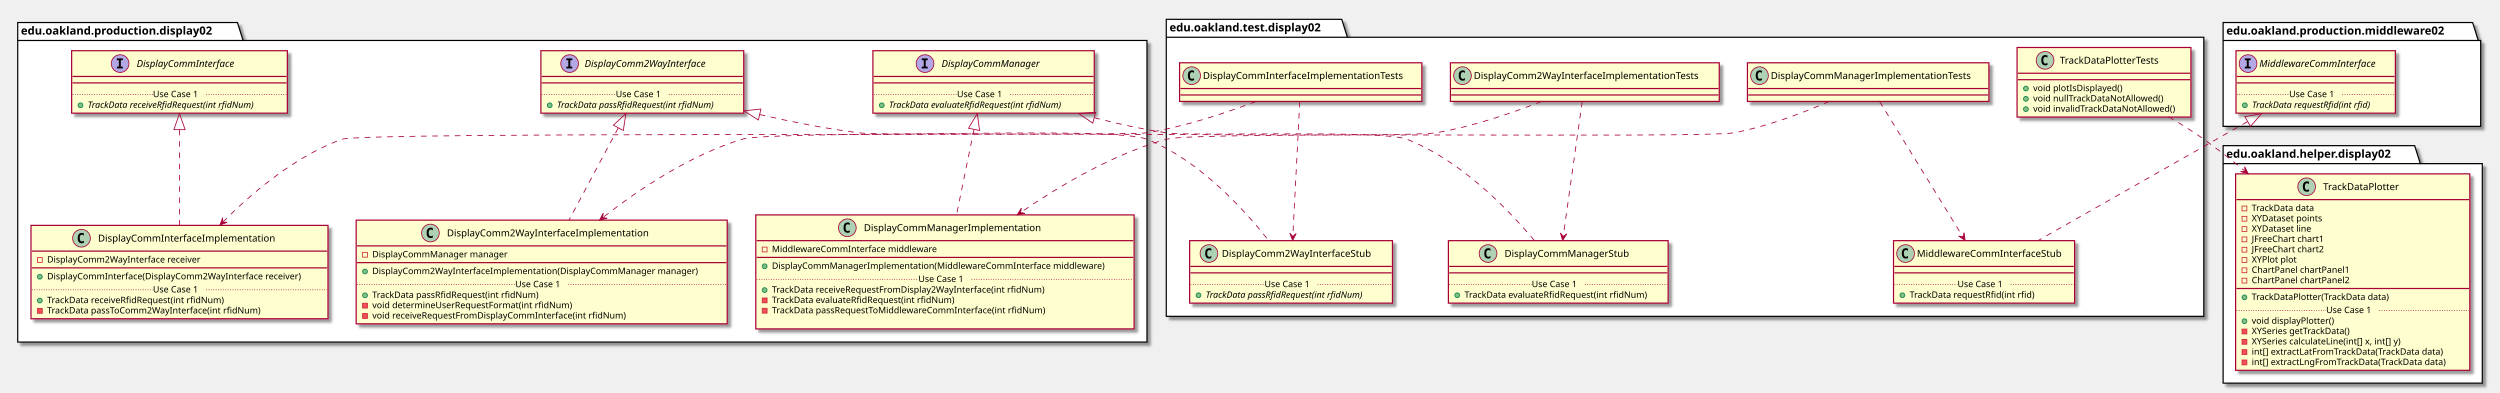
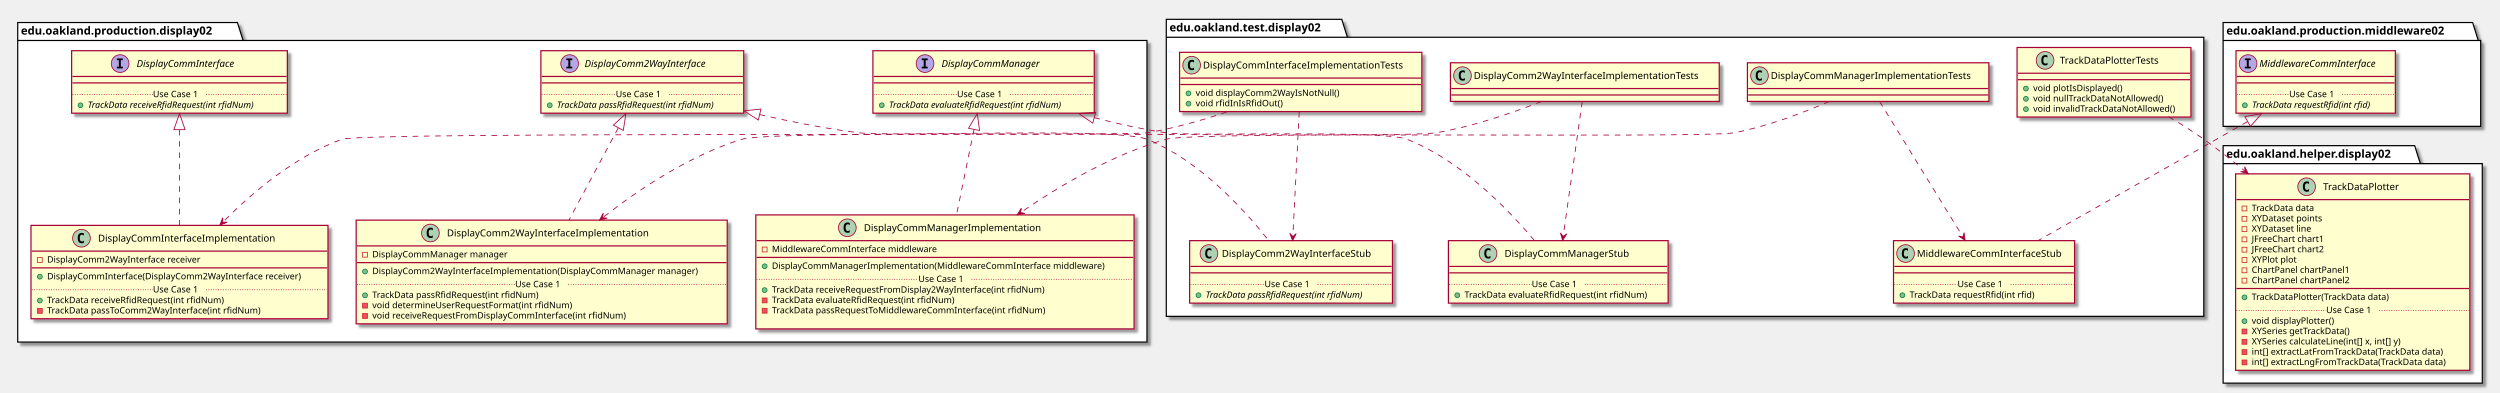
<svg xmlns="http://www.w3.org/2000/svg" contentScriptType="application/ecmascript" contentStyleType="text/css" height="488px" preserveAspectRatio="none" style="width:3106px;height:488px;" version="1.1" viewBox="0 0 3106 488" width="3106px" zoomAndPan="magnify">
  <defs>
-     <filter height="300%" id="f3ntio1x5s2hf" width="300%" x="-1" y="-1">
+     <filter height="300%" id="f17rrh0u7vintj" width="300%" x="-1" y="-1">
      <feGaussianBlur result="blurOut" stdDeviation="2.0" />
      <feColorMatrix in="blurOut" result="blurOut2" type="matrix" values="0 0 0 0 0 0 0 0 0 0 0 0 0 0 0 0 0 0 .4 0" />
      <feOffset dx="4.0" dy="4.0" in="blurOut2" result="blurOut3" />
      <feBlend in="SourceGraphic" in2="blurOut3" mode="normal" />
    </filter>
  </defs>
  <g>
-     <polygon fill="#FFFFFF" filter="url(#f3ntio1x5s2hf)" points="22,28,295,28,302,50.297,1425,50.297,1425,425,22,425,22,28" style="stroke: #000000; stroke-width: 1.5;" />
+     <polygon fill="#FFFFFF" filter="url(#f17rrh0u7vintj)" points="22,28,295,28,302,50.297,1425,50.297,1425,425,22,425,22,28" style="stroke: #000000; stroke-width: 1.5;" />
    <line style="stroke: #000000; stroke-width: 1.5;" x1="22" x2="302" y1="50.297" y2="50.297" />
    <text fill="#000000" font-family="sans-serif" font-size="14" font-weight="bold" lengthAdjust="spacingAndGlyphs" textLength="267" x="26" y="42.995">edu.oakland.production.display02</text>
-     <polygon fill="#FFFFFF" filter="url(#f3ntio1x5s2hf)" points="1449,24,1667,24,1674,46.297,2738,46.297,2738,393,1449,393,1449,24" style="stroke: #000000; stroke-width: 1.5;" />
+     <polygon fill="#FFFFFF" filter="url(#f17rrh0u7vintj)" points="1449,24,1667,24,1674,46.297,2738,46.297,2738,393,1449,393,1449,24" style="stroke: #000000; stroke-width: 1.5;" />
    <line style="stroke: #000000; stroke-width: 1.5;" x1="1449" x2="1674" y1="46.297" y2="46.297" />
    <text fill="#000000" font-family="sans-serif" font-size="14" font-weight="bold" lengthAdjust="spacingAndGlyphs" textLength="212" x="1453" y="38.995">edu.oakland.test.display02</text>
-     <polygon fill="#FFFFFF" filter="url(#f3ntio1x5s2hf)" points="2762,28,3072,28,3079,50.297,3082,50.297,3082,157,2762,157,2762,28" style="stroke: #000000; stroke-width: 1.5;" />
+     <polygon fill="#FFFFFF" filter="url(#f17rrh0u7vintj)" points="2762,28,3072,28,3079,50.297,3082,50.297,3082,157,2762,157,2762,28" style="stroke: #000000; stroke-width: 1.5;" />
    <line style="stroke: #000000; stroke-width: 1.5;" x1="2762" x2="3079" y1="50.297" y2="50.297" />
    <text fill="#000000" font-family="sans-serif" font-size="14" font-weight="bold" lengthAdjust="spacingAndGlyphs" textLength="304" x="2766" y="42.995">edu.oakland.production.middleware02</text>
-     <polygon fill="#FFFFFF" filter="url(#f3ntio1x5s2hf)" points="2762,181,3000,181,3007,203.297,3084,203.297,3084,476,2762,476,2762,181" style="stroke: #000000; stroke-width: 1.5;" />
+     <polygon fill="#FFFFFF" filter="url(#f17rrh0u7vintj)" points="2762,181,3000,181,3007,203.297,3084,203.297,3084,476,2762,476,2762,181" style="stroke: #000000; stroke-width: 1.5;" />
    <line style="stroke: #000000; stroke-width: 1.5;" x1="2762" x2="3007" y1="203.297" y2="203.297" />
    <text fill="#000000" font-family="sans-serif" font-size="14" font-weight="bold" lengthAdjust="spacingAndGlyphs" textLength="232" x="2766" y="195.995">edu.oakland.helper.display02</text>
-     <rect fill="#FEFECE" filter="url(#f3ntio1x5s2hf)" height="77.609" id="DisplayCommInterface" style="stroke: #A80036; stroke-width: 1.5;" width="268" x="89" y="63" />
+     <rect fill="#FEFECE" filter="url(#f17rrh0u7vintj)" height="77.609" id="DisplayCommInterface" style="stroke: #A80036; stroke-width: 1.5;" width="268" x="89" y="63" />
    <ellipse cx="149.25" cy="79" fill="#B4A7E5" rx="11" ry="11" style="stroke: #A80036; stroke-width: 1.0;" />
    <path d="M145.172,74.766 L145.172,72.609 L152.562,72.609 L152.562,74.766 L150.094,74.766 L150.094,82.844 L152.562,82.844 L152.562,85 L145.172,85 L145.172,82.844 L147.641,82.844 L147.641,74.766 L145.172,74.766 Z " />
    <text fill="#000000" font-family="sans-serif" font-size="12" font-style="italic" lengthAdjust="spacingAndGlyphs" textLength="139" x="169.75" y="83.154">DisplayCommInterface</text>
    <line style="stroke: #A80036; stroke-width: 1.5;" x1="90" x2="356" y1="95" y2="95" />
    <line style="stroke: #A80036; stroke-width: 1.5;" x1="90" x2="356" y1="103" y2="103" />
    <ellipse cx="100" cy="130.805" fill="#84BE84" rx="3" ry="3" style="stroke: #038048; stroke-width: 1.0;" />
    <text fill="#000000" font-family="sans-serif" font-size="11" font-style="italic" lengthAdjust="spacingAndGlyphs" textLength="242" x="109" y="134.015">TrackData receiveRfidRequest(int rfidNum)</text>
    <line style="stroke: #A80036; stroke-width: 1.0; stroke-dasharray: 1.0,2.0;" x1="90" x2="190" y1="117.402" y2="117.402" />
    <text fill="#000000" font-family="sans-serif" font-size="11" lengthAdjust="spacingAndGlyphs" textLength="66" x="190" y="120.71">Use Case 1</text>
    <line style="stroke: #A80036; stroke-width: 1.0; stroke-dasharray: 1.0,2.0;" x1="256" x2="356" y1="117.402" y2="117.402" />
-     <rect fill="#FEFECE" filter="url(#f3ntio1x5s2hf)" height="77.609" id="DisplayComm2WayInterface" style="stroke: #A80036; stroke-width: 1.5;" width="252" x="672" y="63" />
+     <rect fill="#FEFECE" filter="url(#f17rrh0u7vintj)" height="77.609" id="DisplayComm2WayInterface" style="stroke: #A80036; stroke-width: 1.5;" width="252" x="672" y="63" />
    <ellipse cx="707.7" cy="79" fill="#B4A7E5" rx="11" ry="11" style="stroke: #A80036; stroke-width: 1.0;" />
    <path d="M703.622,74.766 L703.622,72.609 L711.013,72.609 L711.013,74.766 L708.544,74.766 L708.544,82.844 L711.013,82.844 L711.013,85 L703.622,85 L703.622,82.844 L706.091,82.844 L706.091,74.766 L703.622,74.766 Z " />
    <text fill="#000000" font-family="sans-serif" font-size="12" font-style="italic" lengthAdjust="spacingAndGlyphs" textLength="174" x="726.3" y="83.154">DisplayComm2WayInterface</text>
    <line style="stroke: #A80036; stroke-width: 1.5;" x1="673" x2="923" y1="95" y2="95" />
    <line style="stroke: #A80036; stroke-width: 1.5;" x1="673" x2="923" y1="103" y2="103" />
    <ellipse cx="683" cy="130.805" fill="#84BE84" rx="3" ry="3" style="stroke: #038048; stroke-width: 1.0;" />
    <text fill="#000000" font-family="sans-serif" font-size="11" font-style="italic" lengthAdjust="spacingAndGlyphs" textLength="226" x="692" y="134.015">TrackData passRfidRequest(int rfidNum)</text>
    <line style="stroke: #A80036; stroke-width: 1.0; stroke-dasharray: 1.0,2.0;" x1="673" x2="765" y1="117.402" y2="117.402" />
    <text fill="#000000" font-family="sans-serif" font-size="11" lengthAdjust="spacingAndGlyphs" textLength="66" x="765" y="120.71">Use Case 1</text>
    <line style="stroke: #A80036; stroke-width: 1.0; stroke-dasharray: 1.0,2.0;" x1="831" x2="923" y1="117.402" y2="117.402" />
-     <rect fill="#FEFECE" filter="url(#f3ntio1x5s2hf)" height="77.609" id="DisplayCommManager" style="stroke: #A80036; stroke-width: 1.5;" width="275" x="1084.5" y="63" />
+     <rect fill="#FEFECE" filter="url(#f17rrh0u7vintj)" height="77.609" id="DisplayCommManager" style="stroke: #A80036; stroke-width: 1.5;" width="275" x="1084.5" y="63" />
    <ellipse cx="1149.25" cy="79" fill="#B4A7E5" rx="11" ry="11" style="stroke: #A80036; stroke-width: 1.0;" />
    <path d="M1145.172,74.766 L1145.172,72.609 L1152.562,72.609 L1152.562,74.766 L1150.094,74.766 L1150.094,82.844 L1152.562,82.844 L1152.562,85 L1145.172,85 L1145.172,82.844 L1147.641,82.844 L1147.641,74.766 L1145.172,74.766 Z " />
    <text fill="#000000" font-family="sans-serif" font-size="12" font-style="italic" lengthAdjust="spacingAndGlyphs" textLength="137" x="1169.75" y="83.154">DisplayCommManager</text>
    <line style="stroke: #A80036; stroke-width: 1.5;" x1="1085.5" x2="1358.5" y1="95" y2="95" />
    <line style="stroke: #A80036; stroke-width: 1.5;" x1="1085.5" x2="1358.5" y1="103" y2="103" />
    <ellipse cx="1095.5" cy="130.805" fill="#84BE84" rx="3" ry="3" style="stroke: #038048; stroke-width: 1.0;" />
    <text fill="#000000" font-family="sans-serif" font-size="11" font-style="italic" lengthAdjust="spacingAndGlyphs" textLength="249" x="1104.5" y="134.015">TrackData evaluateRfidRequest(int rfidNum)</text>
    <line style="stroke: #A80036; stroke-width: 1.0; stroke-dasharray: 1.0,2.0;" x1="1085.5" x2="1189" y1="117.402" y2="117.402" />
    <text fill="#000000" font-family="sans-serif" font-size="11" lengthAdjust="spacingAndGlyphs" textLength="66" x="1189" y="120.71">Use Case 1</text>
    <line style="stroke: #A80036; stroke-width: 1.0; stroke-dasharray: 1.0,2.0;" x1="1255" x2="1358.5" y1="117.402" y2="117.402" />
-     <rect fill="#FEFECE" filter="url(#f3ntio1x5s2hf)" height="116.023" id="DisplayCommInterfaceImplementation" style="stroke: #A80036; stroke-width: 1.5;" width="369" x="38.5" y="280" />
+     <rect fill="#FEFECE" filter="url(#f17rrh0u7vintj)" height="116.023" id="DisplayCommInterfaceImplementation" style="stroke: #A80036; stroke-width: 1.5;" width="369" x="38.5" y="280" />
    <ellipse cx="101.25" cy="296" fill="#ADD1B2" rx="11" ry="11" style="stroke: #A80036; stroke-width: 1.0;" />
    <path d="M104.219,301.641 Q103.641,301.938 103,302.078 Q102.359,302.234 101.656,302.234 Q99.156,302.234 97.828,300.594 Q96.516,298.938 96.516,295.812 Q96.516,292.688 97.828,291.031 Q99.156,289.375 101.656,289.375 Q102.359,289.375 103,289.531 Q103.656,289.688 104.219,289.984 L104.219,292.703 Q103.594,292.125 103,291.859 Q102.406,291.578 101.781,291.578 Q100.438,291.578 99.75,292.656 Q99.062,293.719 99.062,295.812 Q99.062,297.906 99.75,298.984 Q100.438,300.047 101.781,300.047 Q102.406,300.047 103,299.781 Q103.594,299.5 104.219,298.922 L104.219,301.641 Z " />
    <text fill="#000000" font-family="sans-serif" font-size="12" lengthAdjust="spacingAndGlyphs" textLength="235" x="121.75" y="300.154">DisplayCommInterfaceImplementation</text>
    <line style="stroke: #A80036; stroke-width: 1.5;" x1="39.5" x2="406.5" y1="312" y2="312" />
    <rect fill="none" height="6" style="stroke: #C82930; stroke-width: 1.0;" width="6" x="46.5" y="320" />
    <text fill="#000000" font-family="sans-serif" font-size="11" lengthAdjust="spacingAndGlyphs" textLength="207" x="58.5" y="326.21">DisplayComm2WayInterface receiver</text>
    <line style="stroke: #A80036; stroke-width: 1.5;" x1="39.5" x2="406.5" y1="332.805" y2="332.805" />
    <ellipse cx="49.5" cy="343.805" fill="#84BE84" rx="3" ry="3" style="stroke: #038048; stroke-width: 1.0;" />
    <text fill="#000000" font-family="sans-serif" font-size="11" lengthAdjust="spacingAndGlyphs" textLength="343" x="58.5" y="347.015">DisplayCommInterface(DisplayComm2WayInterface receiver)</text>
    <ellipse cx="49.5" cy="373.414" fill="#84BE84" rx="3" ry="3" style="stroke: #038048; stroke-width: 1.0;" />
    <text fill="#000000" font-family="sans-serif" font-size="11" lengthAdjust="spacingAndGlyphs" textLength="240" x="58.5" y="376.625">TrackData receiveRfidRequest(int rfidNum)</text>
    <rect fill="#F24D5C" height="6" style="stroke: #C82930; stroke-width: 1.0;" width="6" x="46.5" y="383.219" />
    <text fill="#000000" font-family="sans-serif" font-size="11" lengthAdjust="spacingAndGlyphs" textLength="290" x="58.5" y="389.429">TrackData passToComm2WayInterface(int rfidNum)</text>
    <line style="stroke: #A80036; stroke-width: 1.0; stroke-dasharray: 1.0,2.0;" x1="39.5" x2="190" y1="360.012" y2="360.012" />
    <text fill="#000000" font-family="sans-serif" font-size="11" lengthAdjust="spacingAndGlyphs" textLength="66" x="190" y="363.32">Use Case 1</text>
    <line style="stroke: #A80036; stroke-width: 1.0; stroke-dasharray: 1.0,2.0;" x1="256" x2="406.5" y1="360.012" y2="360.012" />
-     <rect fill="#FEFECE" filter="url(#f3ntio1x5s2hf)" height="128.828" id="DisplayComm2WayInterfaceImplementation" style="stroke: #A80036; stroke-width: 1.5;" width="461" x="442.5" y="273.5" />
+     <rect fill="#FEFECE" filter="url(#f17rrh0u7vintj)" height="128.828" id="DisplayComm2WayInterfaceImplementation" style="stroke: #A80036; stroke-width: 1.5;" width="461" x="442.5" y="273.5" />
    <ellipse cx="534.75" cy="289.5" fill="#ADD1B2" rx="11" ry="11" style="stroke: #A80036; stroke-width: 1.0;" />
    <path d="M537.719,295.141 Q537.141,295.438 536.5,295.578 Q535.859,295.734 535.156,295.734 Q532.656,295.734 531.328,294.094 Q530.016,292.438 530.016,289.312 Q530.016,286.188 531.328,284.531 Q532.656,282.875 535.156,282.875 Q535.859,282.875 536.5,283.031 Q537.156,283.188 537.719,283.484 L537.719,286.203 Q537.094,285.625 536.5,285.359 Q535.906,285.078 535.281,285.078 Q533.938,285.078 533.25,286.156 Q532.562,287.219 532.562,289.312 Q532.562,291.406 533.25,292.484 Q533.938,293.547 535.281,293.547 Q535.906,293.547 536.5,293.281 Q537.094,293 537.719,292.422 L537.719,295.141 Z " />
    <text fill="#000000" font-family="sans-serif" font-size="12" lengthAdjust="spacingAndGlyphs" textLength="268" x="555.25" y="293.654">DisplayComm2WayInterfaceImplementation</text>
    <line style="stroke: #A80036; stroke-width: 1.5;" x1="443.5" x2="902.5" y1="305.5" y2="305.5" />
    <rect fill="none" height="6" style="stroke: #C82930; stroke-width: 1.0;" width="6" x="450.5" y="313.5" />
    <text fill="#000000" font-family="sans-serif" font-size="11" lengthAdjust="spacingAndGlyphs" textLength="182" x="462.5" y="319.71">DisplayCommManager manager</text>
    <line style="stroke: #A80036; stroke-width: 1.5;" x1="443.5" x2="902.5" y1="326.305" y2="326.305" />
    <ellipse cx="453.5" cy="337.305" fill="#84BE84" rx="3" ry="3" style="stroke: #038048; stroke-width: 1.0;" />
    <text fill="#000000" font-family="sans-serif" font-size="11" lengthAdjust="spacingAndGlyphs" textLength="435" x="462.5" y="340.515">DisplayComm2WayInterfaceImplementation(DisplayCommManager manager)</text>
    <ellipse cx="453.5" cy="366.914" fill="#84BE84" rx="3" ry="3" style="stroke: #038048; stroke-width: 1.0;" />
    <text fill="#000000" font-family="sans-serif" font-size="11" lengthAdjust="spacingAndGlyphs" textLength="227" x="462.5" y="370.125">TrackData passRfidRequest(int rfidNum)</text>
    <rect fill="#F24D5C" height="6" style="stroke: #C82930; stroke-width: 1.0;" width="6" x="450.5" y="376.719" />
    <text fill="#000000" font-family="sans-serif" font-size="11" lengthAdjust="spacingAndGlyphs" textLength="269" x="462.5" y="382.929">void determineUserRequestFormat(int rfidNum)</text>
    <rect fill="#F24D5C" height="6" style="stroke: #C82930; stroke-width: 1.0;" width="6" x="450.5" y="389.523" />
    <text fill="#000000" font-family="sans-serif" font-size="11" lengthAdjust="spacingAndGlyphs" textLength="342" x="462.5" y="395.734">void receiveRequestFromDisplayCommInterface(int rfidNum)</text>
    <line style="stroke: #A80036; stroke-width: 1.0; stroke-dasharray: 1.0,2.0;" x1="443.5" x2="640" y1="353.512" y2="353.512" />
    <text fill="#000000" font-family="sans-serif" font-size="11" lengthAdjust="spacingAndGlyphs" textLength="66" x="640" y="356.82">Use Case 1</text>
    <line style="stroke: #A80036; stroke-width: 1.0; stroke-dasharray: 1.0,2.0;" x1="706" x2="902.5" y1="353.512" y2="353.512" />
-     <rect fill="#FEFECE" filter="url(#f3ntio1x5s2hf)" height="141.633" id="DisplayCommManagerImplementation" style="stroke: #A80036; stroke-width: 1.5;" width="470" x="939" y="267" />
+     <rect fill="#FEFECE" filter="url(#f17rrh0u7vintj)" height="141.633" id="DisplayCommManagerImplementation" style="stroke: #A80036; stroke-width: 1.5;" width="470" x="939" y="267" />
    <ellipse cx="1052.75" cy="283" fill="#ADD1B2" rx="11" ry="11" style="stroke: #A80036; stroke-width: 1.0;" />
    <path d="M1055.719,288.641 Q1055.141,288.938 1054.5,289.078 Q1053.859,289.234 1053.156,289.234 Q1050.656,289.234 1049.328,287.594 Q1048.016,285.938 1048.016,282.812 Q1048.016,279.688 1049.328,278.031 Q1050.656,276.375 1053.156,276.375 Q1053.859,276.375 1054.5,276.531 Q1055.156,276.688 1055.719,276.984 L1055.719,279.703 Q1055.094,279.125 1054.5,278.859 Q1053.906,278.578 1053.281,278.578 Q1051.938,278.578 1051.25,279.656 Q1050.562,280.719 1050.562,282.812 Q1050.562,284.906 1051.25,285.984 Q1051.938,287.047 1053.281,287.047 Q1053.906,287.047 1054.5,286.781 Q1055.094,286.5 1055.719,285.922 L1055.719,288.641 Z " />
    <text fill="#000000" font-family="sans-serif" font-size="12" lengthAdjust="spacingAndGlyphs" textLength="234" x="1073.25" y="287.154">DisplayCommManagerImplementation</text>
    <line style="stroke: #A80036; stroke-width: 1.5;" x1="940" x2="1408" y1="299" y2="299" />
    <rect fill="none" height="6" style="stroke: #C82930; stroke-width: 1.0;" width="6" x="947" y="307" />
    <text fill="#000000" font-family="sans-serif" font-size="11" lengthAdjust="spacingAndGlyphs" textLength="221" x="959" y="313.21">MiddlewareCommInterface middleware</text>
    <line style="stroke: #A80036; stroke-width: 1.5;" x1="940" x2="1408" y1="319.805" y2="319.805" />
    <ellipse cx="950" cy="330.805" fill="#84BE84" rx="3" ry="3" style="stroke: #038048; stroke-width: 1.0;" />
    <text fill="#000000" font-family="sans-serif" font-size="11" lengthAdjust="spacingAndGlyphs" textLength="444" x="959" y="334.015">DisplayCommManagerImplementation(MiddlewareCommInterface middleware)</text>
    <ellipse cx="950" cy="360.414" fill="#84BE84" rx="3" ry="3" style="stroke: #038048; stroke-width: 1.0;" />
    <text fill="#000000" font-family="sans-serif" font-size="11" lengthAdjust="spacingAndGlyphs" textLength="368" x="959" y="363.625">TrackData receiveRequestFromDisplay2WayInterface(int rfidNum)</text>
    <rect fill="#F24D5C" height="6" style="stroke: #C82930; stroke-width: 1.0;" width="6" x="947" y="370.219" />
    <text fill="#000000" font-family="sans-serif" font-size="11" lengthAdjust="spacingAndGlyphs" textLength="247" x="959" y="376.429">TrackData evaluateRfidRequest(int rfidNum)</text>
    <rect fill="#F24D5C" height="6" style="stroke: #C82930; stroke-width: 1.0;" width="6" x="947" y="383.023" />
    <text fill="#000000" font-family="sans-serif" font-size="11" lengthAdjust="spacingAndGlyphs" textLength="371" x="959" y="389.234">TrackData passRequestToMiddlewareCommInterface(int rfidNum)</text>
    <text fill="#000000" font-family="sans-serif" font-size="11" lengthAdjust="spacingAndGlyphs" textLength="0" x="963" y="402.039" />
    <line style="stroke: #A80036; stroke-width: 1.0; stroke-dasharray: 1.0,2.0;" x1="940" x2="1141" y1="347.012" y2="347.012" />
    <text fill="#000000" font-family="sans-serif" font-size="11" lengthAdjust="spacingAndGlyphs" textLength="66" x="1141" y="350.32">Use Case 1</text>
    <line style="stroke: #A80036; stroke-width: 1.0; stroke-dasharray: 1.0,2.0;" x1="1207" x2="1408" y1="347.012" y2="347.012" />
-     <rect fill="#FEFECE" filter="url(#f3ntio1x5s2hf)" height="48" id="DisplayCommInterfaceImplementationTests" style="stroke: #A80036; stroke-width: 1.5;" width="301" x="1465.5" y="78" />
-     <ellipse cx="1480.5" cy="94" fill="#ADD1B2" rx="11" ry="11" style="stroke: #A80036; stroke-width: 1.0;" />
-     <path d="M1483.469,99.641 Q1482.891,99.938 1482.25,100.078 Q1481.609,100.234 1480.906,100.234 Q1478.406,100.234 1477.078,98.594 Q1475.766,96.938 1475.766,93.812 Q1475.766,90.688 1477.078,89.031 Q1478.406,87.375 1480.906,87.375 Q1481.609,87.375 1482.25,87.531 Q1482.906,87.688 1483.469,87.984 L1483.469,90.703 Q1482.844,90.125 1482.25,89.859 Q1481.656,89.578 1481.031,89.578 Q1479.688,89.578 1479,90.656 Q1478.312,91.719 1478.312,93.812 Q1478.312,95.906 1479,96.984 Q1479.688,98.047 1481.031,98.047 Q1481.656,98.047 1482.25,97.781 Q1482.844,97.5 1483.469,96.922 L1483.469,99.641 Z " />
-     <text fill="#000000" font-family="sans-serif" font-size="12" lengthAdjust="spacingAndGlyphs" textLength="269" x="1494.5" y="98.154">DisplayCommInterfaceImplementationTests</text>
-     <line style="stroke: #A80036; stroke-width: 1.5;" x1="1466.5" x2="1765.5" y1="110" y2="110" />
-     <line style="stroke: #A80036; stroke-width: 1.5;" x1="1466.5" x2="1765.5" y1="118" y2="118" />
-     <rect fill="#FEFECE" filter="url(#f3ntio1x5s2hf)" height="77.609" id="DisplayComm2WayInterfaceStub" style="stroke: #A80036; stroke-width: 1.5;" width="252" x="1478" y="299" />
+     <rect fill="#FEFECE" filter="url(#f17rrh0u7vintj)" height="73.609" id="DisplayCommInterfaceImplementationTests" style="stroke: #A80036; stroke-width: 1.5;" width="301" x="1465.5" y="65" />
+     <ellipse cx="1480.5" cy="81" fill="#ADD1B2" rx="11" ry="11" style="stroke: #A80036; stroke-width: 1.0;" />
+     <path d="M1483.469,86.641 Q1482.891,86.938 1482.25,87.078 Q1481.609,87.234 1480.906,87.234 Q1478.406,87.234 1477.078,85.594 Q1475.766,83.938 1475.766,80.812 Q1475.766,77.688 1477.078,76.031 Q1478.406,74.375 1480.906,74.375 Q1481.609,74.375 1482.25,74.531 Q1482.906,74.688 1483.469,74.984 L1483.469,77.703 Q1482.844,77.125 1482.25,76.859 Q1481.656,76.578 1481.031,76.578 Q1479.688,76.578 1479,77.656 Q1478.312,78.719 1478.312,80.812 Q1478.312,82.906 1479,83.984 Q1479.688,85.047 1481.031,85.047 Q1481.656,85.047 1482.25,84.781 Q1482.844,84.5 1483.469,83.922 L1483.469,86.641 Z " />
+     <text fill="#000000" font-family="sans-serif" font-size="12" lengthAdjust="spacingAndGlyphs" textLength="269" x="1494.5" y="85.154">DisplayCommInterfaceImplementationTests</text>
+     <line style="stroke: #A80036; stroke-width: 1.5;" x1="1466.5" x2="1765.5" y1="97" y2="97" />
+     <line style="stroke: #A80036; stroke-width: 1.5;" x1="1466.5" x2="1765.5" y1="105" y2="105" />
+     <ellipse cx="1476.5" cy="116" fill="#84BE84" rx="3" ry="3" style="stroke: #038048; stroke-width: 1.0;" />
+     <text fill="#000000" font-family="sans-serif" font-size="11" lengthAdjust="spacingAndGlyphs" textLength="191" x="1485.5" y="119.21">void displayComm2WayIsNotNull()</text>
+     <ellipse cx="1476.5" cy="128.805" fill="#84BE84" rx="3" ry="3" style="stroke: #038048; stroke-width: 1.0;" />
+     <text fill="#000000" font-family="sans-serif" font-size="11" lengthAdjust="spacingAndGlyphs" textLength="115" x="1485.5" y="132.015">void rfidInIsRfidOut()</text>
+     <rect fill="#FEFECE" filter="url(#f17rrh0u7vintj)" height="77.609" id="DisplayComm2WayInterfaceStub" style="stroke: #A80036; stroke-width: 1.5;" width="252" x="1478" y="299" />
    <ellipse cx="1502" cy="315" fill="#ADD1B2" rx="11" ry="11" style="stroke: #A80036; stroke-width: 1.0;" />
    <path d="M1504.969,320.641 Q1504.391,320.938 1503.75,321.078 Q1503.109,321.234 1502.406,321.234 Q1499.906,321.234 1498.578,319.594 Q1497.266,317.938 1497.266,314.812 Q1497.266,311.688 1498.578,310.031 Q1499.906,308.375 1502.406,308.375 Q1503.109,308.375 1503.75,308.531 Q1504.406,308.688 1504.969,308.984 L1504.969,311.703 Q1504.344,311.125 1503.75,310.859 Q1503.156,310.578 1502.531,310.578 Q1501.188,310.578 1500.5,311.656 Q1499.812,312.719 1499.812,314.812 Q1499.812,316.906 1500.5,317.984 Q1501.188,319.047 1502.531,319.047 Q1503.156,319.047 1503.75,318.781 Q1504.344,318.5 1504.969,317.922 L1504.969,320.641 Z " />
    <text fill="#000000" font-family="sans-serif" font-size="12" lengthAdjust="spacingAndGlyphs" textLength="200" x="1518" y="319.154">DisplayComm2WayInterfaceStub</text>
    <line style="stroke: #A80036; stroke-width: 1.5;" x1="1479" x2="1729" y1="331" y2="331" />
    <line style="stroke: #A80036; stroke-width: 1.5;" x1="1479" x2="1729" y1="339" y2="339" />
    <ellipse cx="1489" cy="366.805" fill="#84BE84" rx="3" ry="3" style="stroke: #038048; stroke-width: 1.0;" />
    <text fill="#000000" font-family="sans-serif" font-size="11" font-style="italic" lengthAdjust="spacingAndGlyphs" textLength="226" x="1498" y="370.015">TrackData passRfidRequest(int rfidNum)</text>
    <line style="stroke: #A80036; stroke-width: 1.0; stroke-dasharray: 1.0,2.0;" x1="1479" x2="1571" y1="353.402" y2="353.402" />
    <text fill="#000000" font-family="sans-serif" font-size="11" lengthAdjust="spacingAndGlyphs" textLength="66" x="1571" y="356.71">Use Case 1</text>
    <line style="stroke: #A80036; stroke-width: 1.0; stroke-dasharray: 1.0,2.0;" x1="1637" x2="1729" y1="353.402" y2="353.402" />
-     <rect fill="#FEFECE" filter="url(#f3ntio1x5s2hf)" height="48" id="DisplayComm2WayInterfaceImplementationTests" style="stroke: #A80036; stroke-width: 1.5;" width="334" x="1802" y="78" />
+     <rect fill="#FEFECE" filter="url(#f17rrh0u7vintj)" height="48" id="DisplayComm2WayInterfaceImplementationTests" style="stroke: #A80036; stroke-width: 1.5;" width="334" x="1802" y="78" />
    <ellipse cx="1817" cy="94" fill="#ADD1B2" rx="11" ry="11" style="stroke: #A80036; stroke-width: 1.0;" />
    <path d="M1819.969,99.641 Q1819.391,99.938 1818.75,100.078 Q1818.109,100.234 1817.406,100.234 Q1814.906,100.234 1813.578,98.594 Q1812.266,96.938 1812.266,93.812 Q1812.266,90.688 1813.578,89.031 Q1814.906,87.375 1817.406,87.375 Q1818.109,87.375 1818.75,87.531 Q1819.406,87.688 1819.969,87.984 L1819.969,90.703 Q1819.344,90.125 1818.75,89.859 Q1818.156,89.578 1817.531,89.578 Q1816.188,89.578 1815.5,90.656 Q1814.812,91.719 1814.812,93.812 Q1814.812,95.906 1815.5,96.984 Q1816.188,98.047 1817.531,98.047 Q1818.156,98.047 1818.75,97.781 Q1819.344,97.5 1819.969,96.922 L1819.969,99.641 Z " />
    <text fill="#000000" font-family="sans-serif" font-size="12" lengthAdjust="spacingAndGlyphs" textLength="302" x="1831" y="98.154">DisplayComm2WayInterfaceImplementationTests</text>
    <line style="stroke: #A80036; stroke-width: 1.5;" x1="1803" x2="2135" y1="110" y2="110" />
    <line style="stroke: #A80036; stroke-width: 1.5;" x1="1803" x2="2135" y1="118" y2="118" />
-     <rect fill="#FEFECE" filter="url(#f3ntio1x5s2hf)" height="77.609" id="DisplayCommManagerStub" style="stroke: #A80036; stroke-width: 1.5;" width="273" x="1799.5" y="299" />
+     <rect fill="#FEFECE" filter="url(#f17rrh0u7vintj)" height="77.609" id="DisplayCommManagerStub" style="stroke: #A80036; stroke-width: 1.5;" width="273" x="1799.5" y="299" />
    <ellipse cx="1848.75" cy="315" fill="#ADD1B2" rx="11" ry="11" style="stroke: #A80036; stroke-width: 1.0;" />
    <path d="M1851.719,320.641 Q1851.141,320.938 1850.5,321.078 Q1849.859,321.234 1849.156,321.234 Q1846.656,321.234 1845.328,319.594 Q1844.016,317.938 1844.016,314.812 Q1844.016,311.688 1845.328,310.031 Q1846.656,308.375 1849.156,308.375 Q1849.859,308.375 1850.5,308.531 Q1851.156,308.688 1851.719,308.984 L1851.719,311.703 Q1851.094,311.125 1850.5,310.859 Q1849.906,310.578 1849.281,310.578 Q1847.938,310.578 1847.25,311.656 Q1846.562,312.719 1846.562,314.812 Q1846.562,316.906 1847.25,317.984 Q1847.938,319.047 1849.281,319.047 Q1849.906,319.047 1850.5,318.781 Q1851.094,318.5 1851.719,317.922 L1851.719,320.641 Z " />
    <text fill="#000000" font-family="sans-serif" font-size="12" lengthAdjust="spacingAndGlyphs" textLength="166" x="1869.25" y="319.154">DisplayCommManagerStub</text>
    <line style="stroke: #A80036; stroke-width: 1.5;" x1="1800.5" x2="2071.5" y1="331" y2="331" />
    <line style="stroke: #A80036; stroke-width: 1.5;" x1="1800.5" x2="2071.5" y1="339" y2="339" />
    <ellipse cx="1810.5" cy="366.805" fill="#84BE84" rx="3" ry="3" style="stroke: #038048; stroke-width: 1.0;" />
    <text fill="#000000" font-family="sans-serif" font-size="11" lengthAdjust="spacingAndGlyphs" textLength="247" x="1819.5" y="370.015">TrackData evaluateRfidRequest(int rfidNum)</text>
    <line style="stroke: #A80036; stroke-width: 1.0; stroke-dasharray: 1.0,2.0;" x1="1800.5" x2="1903" y1="353.402" y2="353.402" />
    <text fill="#000000" font-family="sans-serif" font-size="11" lengthAdjust="spacingAndGlyphs" textLength="66" x="1903" y="356.71">Use Case 1</text>
    <line style="stroke: #A80036; stroke-width: 1.0; stroke-dasharray: 1.0,2.0;" x1="1969" x2="2071.5" y1="353.402" y2="353.402" />
-     <rect fill="#FEFECE" filter="url(#f3ntio1x5s2hf)" height="48" id="DisplayCommManagerImplementationTests" style="stroke: #A80036; stroke-width: 1.5;" width="300" x="2171" y="78" />
+     <rect fill="#FEFECE" filter="url(#f17rrh0u7vintj)" height="48" id="DisplayCommManagerImplementationTests" style="stroke: #A80036; stroke-width: 1.5;" width="300" x="2171" y="78" />
    <ellipse cx="2186" cy="94" fill="#ADD1B2" rx="11" ry="11" style="stroke: #A80036; stroke-width: 1.0;" />
    <path d="M2188.969,99.641 Q2188.391,99.938 2187.75,100.078 Q2187.109,100.234 2186.406,100.234 Q2183.906,100.234 2182.578,98.594 Q2181.266,96.938 2181.266,93.812 Q2181.266,90.688 2182.578,89.031 Q2183.906,87.375 2186.406,87.375 Q2187.109,87.375 2187.75,87.531 Q2188.406,87.688 2188.969,87.984 L2188.969,90.703 Q2188.344,90.125 2187.75,89.859 Q2187.156,89.578 2186.531,89.578 Q2185.188,89.578 2184.5,90.656 Q2183.812,91.719 2183.812,93.812 Q2183.812,95.906 2184.5,96.984 Q2185.188,98.047 2186.531,98.047 Q2187.156,98.047 2187.75,97.781 Q2188.344,97.5 2188.969,96.922 L2188.969,99.641 Z " />
    <text fill="#000000" font-family="sans-serif" font-size="12" lengthAdjust="spacingAndGlyphs" textLength="268" x="2200" y="98.154">DisplayCommManagerImplementationTests</text>
    <line style="stroke: #A80036; stroke-width: 1.5;" x1="2172" x2="2470" y1="110" y2="110" />
    <line style="stroke: #A80036; stroke-width: 1.5;" x1="2172" x2="2470" y1="118" y2="118" />
-     <rect fill="#FEFECE" filter="url(#f3ntio1x5s2hf)" height="77.609" id="MiddlewareCommInterfaceStub" style="stroke: #A80036; stroke-width: 1.5;" width="225" x="2352.5" y="299" />
+     <rect fill="#FEFECE" filter="url(#f17rrh0u7vintj)" height="77.609" id="MiddlewareCommInterfaceStub" style="stroke: #A80036; stroke-width: 1.5;" width="225" x="2352.5" y="299" />
    <ellipse cx="2367.5" cy="315" fill="#ADD1B2" rx="11" ry="11" style="stroke: #A80036; stroke-width: 1.0;" />
    <path d="M2370.469,320.641 Q2369.891,320.938 2369.25,321.078 Q2368.609,321.234 2367.906,321.234 Q2365.406,321.234 2364.078,319.594 Q2362.766,317.938 2362.766,314.812 Q2362.766,311.688 2364.078,310.031 Q2365.406,308.375 2367.906,308.375 Q2368.609,308.375 2369.25,308.531 Q2369.906,308.688 2370.469,308.984 L2370.469,311.703 Q2369.844,311.125 2369.25,310.859 Q2368.656,310.578 2368.031,310.578 Q2366.688,310.578 2366,311.656 Q2365.312,312.719 2365.312,314.812 Q2365.312,316.906 2366,317.984 Q2366.688,319.047 2368.031,319.047 Q2368.656,319.047 2369.25,318.781 Q2369.844,318.5 2370.469,317.922 L2370.469,320.641 Z " />
    <text fill="#000000" font-family="sans-serif" font-size="12" lengthAdjust="spacingAndGlyphs" textLength="193" x="2381.5" y="319.154">MiddlewareCommInterfaceStub</text>
    <line style="stroke: #A80036; stroke-width: 1.5;" x1="2353.5" x2="2576.5" y1="331" y2="331" />
    <line style="stroke: #A80036; stroke-width: 1.5;" x1="2353.5" x2="2576.5" y1="339" y2="339" />
    <ellipse cx="2363.5" cy="366.805" fill="#84BE84" rx="3" ry="3" style="stroke: #038048; stroke-width: 1.0;" />
    <text fill="#000000" font-family="sans-serif" font-size="11" lengthAdjust="spacingAndGlyphs" textLength="171" x="2372.5" y="370.015">TrackData requestRfid(int rfid)</text>
    <line style="stroke: #A80036; stroke-width: 1.0; stroke-dasharray: 1.0,2.0;" x1="2353.5" x2="2432" y1="353.402" y2="353.402" />
    <text fill="#000000" font-family="sans-serif" font-size="11" lengthAdjust="spacingAndGlyphs" textLength="66" x="2432" y="356.71">Use Case 1</text>
    <line style="stroke: #A80036; stroke-width: 1.0; stroke-dasharray: 1.0,2.0;" x1="2498" x2="2576.5" y1="353.402" y2="353.402" />
-     <rect fill="#FEFECE" filter="url(#f3ntio1x5s2hf)" height="86.414" id="TrackDataPlotterTests" style="stroke: #A80036; stroke-width: 1.5;" width="216" x="2506" y="59" />
+     <rect fill="#FEFECE" filter="url(#f17rrh0u7vintj)" height="86.414" id="TrackDataPlotterTests" style="stroke: #A80036; stroke-width: 1.5;" width="216" x="2506" y="59" />
    <ellipse cx="2540.8" cy="75" fill="#ADD1B2" rx="11" ry="11" style="stroke: #A80036; stroke-width: 1.0;" />
    <path d="M2543.769,80.641 Q2543.191,80.938 2542.55,81.078 Q2541.909,81.234 2541.206,81.234 Q2538.706,81.234 2537.378,79.594 Q2536.066,77.938 2536.066,74.812 Q2536.066,71.688 2537.378,70.031 Q2538.706,68.375 2541.206,68.375 Q2541.909,68.375 2542.55,68.531 Q2543.206,68.688 2543.769,68.984 L2543.769,71.703 Q2543.144,71.125 2542.55,70.859 Q2541.956,70.578 2541.331,70.578 Q2539.988,70.578 2539.3,71.656 Q2538.613,72.719 2538.613,74.812 Q2538.613,76.906 2539.3,77.984 Q2539.988,79.047 2541.331,79.047 Q2541.956,79.047 2542.55,78.781 Q2543.144,78.5 2543.769,77.922 L2543.769,80.641 Z " />
    <text fill="#000000" font-family="sans-serif" font-size="12" lengthAdjust="spacingAndGlyphs" textLength="140" x="2559.2" y="79.154">TrackDataPlotterTests</text>
    <line style="stroke: #A80036; stroke-width: 1.5;" x1="2507" x2="2721" y1="91" y2="91" />
    <line style="stroke: #A80036; stroke-width: 1.5;" x1="2507" x2="2721" y1="99" y2="99" />
    <ellipse cx="2517" cy="110" fill="#84BE84" rx="3" ry="3" style="stroke: #038048; stroke-width: 1.0;" />
    <text fill="#000000" font-family="sans-serif" font-size="11" lengthAdjust="spacingAndGlyphs" textLength="121" x="2526" y="113.21">void plotIsDisplayed()</text>
    <ellipse cx="2517" cy="122.805" fill="#84BE84" rx="3" ry="3" style="stroke: #038048; stroke-width: 1.0;" />
    <text fill="#000000" font-family="sans-serif" font-size="11" lengthAdjust="spacingAndGlyphs" textLength="174" x="2526" y="126.015">void nullTrackDataNotAllowed()</text>
    <ellipse cx="2517" cy="135.609" fill="#84BE84" rx="3" ry="3" style="stroke: #038048; stroke-width: 1.0;" />
    <text fill="#000000" font-family="sans-serif" font-size="11" lengthAdjust="spacingAndGlyphs" textLength="190" x="2526" y="138.82">void invalidTrackDataNotAllowed()</text>
-     <rect fill="#FEFECE" filter="url(#f3ntio1x5s2hf)" height="77.609" id="MiddlewareCommInterface" style="stroke: #A80036; stroke-width: 1.5;" width="198" x="2778" y="63" />
+     <rect fill="#FEFECE" filter="url(#f17rrh0u7vintj)" height="77.609" id="MiddlewareCommInterface" style="stroke: #A80036; stroke-width: 1.5;" width="198" x="2778" y="63" />
    <ellipse cx="2793" cy="79" fill="#B4A7E5" rx="11" ry="11" style="stroke: #A80036; stroke-width: 1.0;" />
    <path d="M2788.922,74.766 L2788.922,72.609 L2796.312,72.609 L2796.312,74.766 L2793.844,74.766 L2793.844,82.844 L2796.312,82.844 L2796.312,85 L2788.922,85 L2788.922,82.844 L2791.391,82.844 L2791.391,74.766 L2788.922,74.766 Z " />
    <text fill="#000000" font-family="sans-serif" font-size="12" font-style="italic" lengthAdjust="spacingAndGlyphs" textLength="166" x="2807" y="83.154">MiddlewareCommInterface</text>
    <line style="stroke: #A80036; stroke-width: 1.5;" x1="2779" x2="2975" y1="95" y2="95" />
    <line style="stroke: #A80036; stroke-width: 1.5;" x1="2779" x2="2975" y1="103" y2="103" />
    <ellipse cx="2789" cy="130.805" fill="#84BE84" rx="3" ry="3" style="stroke: #038048; stroke-width: 1.0;" />
    <text fill="#000000" font-family="sans-serif" font-size="11" font-style="italic" lengthAdjust="spacingAndGlyphs" textLength="171" x="2798" y="134.015">TrackData requestRfid(int rfid)</text>
    <line style="stroke: #A80036; stroke-width: 1.0; stroke-dasharray: 1.0,2.0;" x1="2779" x2="2844" y1="117.402" y2="117.402" />
    <text fill="#000000" font-family="sans-serif" font-size="11" lengthAdjust="spacingAndGlyphs" textLength="66" x="2844" y="120.71">Use Case 1</text>
    <line style="stroke: #A80036; stroke-width: 1.0; stroke-dasharray: 1.0,2.0;" x1="2910" x2="2975" y1="117.402" y2="117.402" />
-     <rect fill="#FEFECE" filter="url(#f3ntio1x5s2hf)" height="244.07" id="TrackDataPlotter" style="stroke: #A80036; stroke-width: 1.5;" width="291" x="2777.5" y="216" />
+     <rect fill="#FEFECE" filter="url(#f17rrh0u7vintj)" height="244.07" id="TrackDataPlotter" style="stroke: #A80036; stroke-width: 1.5;" width="291" x="2777.5" y="216" />
    <ellipse cx="2865.75" cy="232" fill="#ADD1B2" rx="11" ry="11" style="stroke: #A80036; stroke-width: 1.0;" />
    <path d="M2868.719,237.641 Q2868.141,237.938 2867.5,238.078 Q2866.859,238.234 2866.156,238.234 Q2863.656,238.234 2862.328,236.594 Q2861.016,234.938 2861.016,231.812 Q2861.016,228.688 2862.328,227.031 Q2863.656,225.375 2866.156,225.375 Q2866.859,225.375 2867.5,225.531 Q2868.156,225.688 2868.719,225.984 L2868.719,228.703 Q2868.094,228.125 2867.5,227.859 Q2866.906,227.578 2866.281,227.578 Q2864.938,227.578 2864.25,228.656 Q2863.562,229.719 2863.562,231.812 Q2863.562,233.906 2864.25,234.984 Q2864.938,236.047 2866.281,236.047 Q2866.906,236.047 2867.5,235.781 Q2868.094,235.5 2868.719,234.922 L2868.719,237.641 Z " />
    <text fill="#000000" font-family="sans-serif" font-size="12" lengthAdjust="spacingAndGlyphs" textLength="106" x="2886.25" y="236.154">TrackDataPlotter</text>
    <line style="stroke: #A80036; stroke-width: 1.5;" x1="2778.5" x2="3067.5" y1="248" y2="248" />
    <rect fill="none" height="6" style="stroke: #C82930; stroke-width: 1.0;" width="6" x="2785.5" y="256" />
    <text fill="#000000" font-family="sans-serif" font-size="11" lengthAdjust="spacingAndGlyphs" textLength="86" x="2797.5" y="262.21">TrackData data</text>
    <rect fill="none" height="6" style="stroke: #C82930; stroke-width: 1.0;" width="6" x="2785.5" y="268.805" />
    <text fill="#000000" font-family="sans-serif" font-size="11" lengthAdjust="spacingAndGlyphs" textLength="97" x="2797.5" y="275.015">XYDataset points</text>
    <rect fill="none" height="6" style="stroke: #C82930; stroke-width: 1.0;" width="6" x="2785.5" y="281.609" />
    <text fill="#000000" font-family="sans-serif" font-size="11" lengthAdjust="spacingAndGlyphs" textLength="82" x="2797.5" y="287.82">XYDataset line</text>
    <rect fill="none" height="6" style="stroke: #C82930; stroke-width: 1.0;" width="6" x="2785.5" y="294.414" />
    <text fill="#000000" font-family="sans-serif" font-size="11" lengthAdjust="spacingAndGlyphs" textLength="99" x="2797.5" y="300.625">JFreeChart chart1</text>
    <rect fill="none" height="6" style="stroke: #C82930; stroke-width: 1.0;" width="6" x="2785.5" y="307.219" />
    <text fill="#000000" font-family="sans-serif" font-size="11" lengthAdjust="spacingAndGlyphs" textLength="99" x="2797.5" y="313.429">JFreeChart chart2</text>
    <rect fill="none" height="6" style="stroke: #C82930; stroke-width: 1.0;" width="6" x="2785.5" y="320.023" />
    <text fill="#000000" font-family="sans-serif" font-size="11" lengthAdjust="spacingAndGlyphs" textLength="60" x="2797.5" y="326.234">XYPlot plot</text>
    <rect fill="none" height="6" style="stroke: #C82930; stroke-width: 1.0;" width="6" x="2785.5" y="332.828" />
    <text fill="#000000" font-family="sans-serif" font-size="11" lengthAdjust="spacingAndGlyphs" textLength="133" x="2797.5" y="339.039">ChartPanel chartPanel1</text>
    <rect fill="none" height="6" style="stroke: #C82930; stroke-width: 1.0;" width="6" x="2785.5" y="345.633" />
    <text fill="#000000" font-family="sans-serif" font-size="11" lengthAdjust="spacingAndGlyphs" textLength="133" x="2797.5" y="351.843">ChartPanel chartPanel2</text>
    <line style="stroke: #A80036; stroke-width: 1.5;" x1="2778.5" x2="3067.5" y1="358.438" y2="358.438" />
    <ellipse cx="2788.5" cy="369.438" fill="#84BE84" rx="3" ry="3" style="stroke: #038048; stroke-width: 1.0;" />
    <text fill="#000000" font-family="sans-serif" font-size="11" lengthAdjust="spacingAndGlyphs" textLength="188" x="2797.5" y="372.648">TrackDataPlotter(TrackData data)</text>
    <ellipse cx="2788.5" cy="399.047" fill="#84BE84" rx="3" ry="3" style="stroke: #038048; stroke-width: 1.0;" />
    <text fill="#000000" font-family="sans-serif" font-size="11" lengthAdjust="spacingAndGlyphs" textLength="112" x="2797.5" y="402.257">void displayPlotter()</text>
    <rect fill="#F24D5C" height="6" style="stroke: #C82930; stroke-width: 1.0;" width="6" x="2785.5" y="408.852" />
    <text fill="#000000" font-family="sans-serif" font-size="11" lengthAdjust="spacingAndGlyphs" textLength="138" x="2797.5" y="415.062">XYSeries getTrackData()</text>
    <rect fill="#F24D5C" height="6" style="stroke: #C82930; stroke-width: 1.0;" width="6" x="2785.5" y="421.656" />
    <text fill="#000000" font-family="sans-serif" font-size="11" lengthAdjust="spacingAndGlyphs" textLength="208" x="2797.5" y="427.867">XYSeries calculateLine(int[] x, int[] y)</text>
    <rect fill="#F24D5C" height="6" style="stroke: #C82930; stroke-width: 1.0;" width="6" x="2785.5" y="434.461" />
    <text fill="#000000" font-family="sans-serif" font-size="11" lengthAdjust="spacingAndGlyphs" textLength="262" x="2797.5" y="440.671">int[] extractLatFromTrackData(TrackData data)</text>
    <rect fill="#F24D5C" height="6" style="stroke: #C82930; stroke-width: 1.0;" width="6" x="2785.5" y="447.266" />
    <text fill="#000000" font-family="sans-serif" font-size="11" lengthAdjust="spacingAndGlyphs" textLength="265" x="2797.5" y="453.476">int[] extractLngFromTrackData(TrackData data)</text>
    <line style="stroke: #A80036; stroke-width: 1.0; stroke-dasharray: 1.0,2.0;" x1="2778.5" x2="2890" y1="385.644" y2="385.644" />
    <text fill="#000000" font-family="sans-serif" font-size="11" lengthAdjust="spacingAndGlyphs" textLength="66" x="2890" y="388.953">Use Case 1</text>
    <line style="stroke: #A80036; stroke-width: 1.0; stroke-dasharray: 1.0,2.0;" x1="2956" x2="3067.5" y1="385.644" y2="385.644" />
    <path d="M223,161.34 C223,197.48 223,243.68 223,279.64 " fill="none" id="DisplayCommInterface&lt;-DisplayCommInterfaceImplementation" style="stroke: #A80036; stroke-width: 1.0; stroke-dasharray: 7.0,7.0;" />
    <polygon fill="none" points="216,161.12,223,141.12,230,161.12,216,161.12" style="stroke: #A80036; stroke-width: 1.0;" />
    <path d="M768.03,159.1 C749.66,193.49 726.1,237.6 707.03,273.3 " fill="none" id="DisplayComm2WayInterface&lt;-DisplayComm2WayInterfaceImplementation" style="stroke: #A80036; stroke-width: 1.0; stroke-dasharray: 7.0,7.0;" />
    <polygon fill="none" points="762.04,155.46,777.64,141.12,774.39,162.06,762.04,155.46" style="stroke: #A80036; stroke-width: 1.0;" />
    <path d="M1210.13,160.86 C1203.56,192.9 1195.34,232.95 1188.41,266.77 " fill="none" id="DisplayCommManager&lt;-DisplayCommManagerImplementation" style="stroke: #A80036; stroke-width: 1.0; stroke-dasharray: 7.0,7.0;" />
    <polygon fill="none" points="1203.3,159.3,1214.18,141.12,1217.02,162.12,1203.3,159.3" style="stroke: #A80036; stroke-width: 1.0;" />
    <path d="M943.78,142.3 C983.46,151.43 1026.63,159.95 1067,165 C1106.48,169.94 1388.08,158.17 1425,173 C1489.14,198.77 1544.56,258.83 1576.11,298.67 " fill="none" id="DisplayComm2WayInterface&lt;-DisplayComm2WayInterfaceStub" style="stroke: #A80036; stroke-width: 1.0; stroke-dasharray: 7.0,7.0;" />
    <polygon fill="none" points="942.16,149.11,924.3,137.71,945.38,135.49,942.16,149.11" style="stroke: #A80036; stroke-width: 1.0;" />
-     <path d="M1614.81,126.29 C1612.81,165.22 1608.77,244.08 1606.23,293.51 " fill="none" id="DisplayCommInterfaceImplementationTests-&gt;DisplayComm2WayInterfaceStub" style="stroke: #A80036; stroke-width: 1.0; stroke-dasharray: 7.0,7.0;" />
-     <polygon fill="#A80036" points="1605.96,298.8,1610.418,290.018,1606.217,293.807,1602.429,289.606,1605.96,298.8" style="stroke: #A80036; stroke-width: 1.0;" />
-     <path d="M1560.29,126.09 C1522.78,140.38 1471.8,157.4 1425,165 C1397.58,169.45 451.14,163.61 425,173 C367.34,193.72 314.08,238.51 276.74,276.06 " fill="none" id="DisplayCommInterfaceImplementationTests-&gt;DisplayCommInterfaceImplementation" style="stroke: #A80036; stroke-width: 1.0; stroke-dasharray: 7.0,7.0;" />
+     <path d="M1614.15,139.05 C1612.01,180.77 1608.49,249.44 1606.21,293.93 " fill="none" id="DisplayCommInterfaceImplementationTests-&gt;DisplayComm2WayInterfaceStub" style="stroke: #A80036; stroke-width: 1.0; stroke-dasharray: 7.0,7.0;" />
+     <polygon fill="#A80036" points="1605.95,298.97,1610.408,290.188,1606.207,293.977,1602.419,289.776,1605.95,298.97" style="stroke: #A80036; stroke-width: 1.0;" />
+     <path d="M1524.15,139.1 C1493.15,149.58 1458.04,159.64 1425,165 C1397.58,169.45 451.14,163.61 425,173 C367.34,193.72 314.08,238.51 276.74,276.06 " fill="none" id="DisplayCommInterfaceImplementationTests-&gt;DisplayCommInterfaceImplementation" style="stroke: #A80036; stroke-width: 1.0; stroke-dasharray: 7.0,7.0;" />
    <polygon fill="#A80036" points="273.18,279.67,282.351,276.079,276.694,276.113,276.66,270.456,273.18,279.67" style="stroke: #A80036; stroke-width: 1.0;" />
    <path d="M1359.58,146.24 C1388.83,153.83 1419.72,160.67 1449,165 C1481.88,169.86 1717.04,160.92 1748,173 C1814.17,198.82 1872.72,258.86 1906.25,298.69 " fill="none" id="DisplayCommManager&lt;-DisplayCommManagerStub" style="stroke: #A80036; stroke-width: 1.0; stroke-dasharray: 7.0,7.0;" />
    <polygon fill="none" points="1357.65,152.97,1340.14,141.03,1361.27,139.45,1357.65,152.97" style="stroke: #A80036; stroke-width: 1.0;" />
    <path d="M1965.72,126.29 C1960.21,165.3 1949.06,244.4 1942.09,293.81 " fill="none" id="DisplayComm2WayInterfaceImplementationTests-&gt;DisplayCommManagerStub" style="stroke: #A80036; stroke-width: 1.0; stroke-dasharray: 7.0,7.0;" />
    <polygon fill="#A80036" points="1941.39,298.8,1946.609,290.448,1942.089,293.849,1938.688,289.329,1941.39,298.8" style="stroke: #A80036; stroke-width: 1.0;" />
    <path d="M1915.11,126.07 C1878.8,140.35 1829.43,157.37 1784,165 C1736.77,172.93 967.81,159.04 922,173 C858.2,192.45 795.53,233.87 749.03,270.22 " fill="none" id="DisplayComm2WayInterfaceImplementationTests-&gt;DisplayComm2WayInterfaceImplementation" style="stroke: #A80036; stroke-width: 1.0; stroke-dasharray: 7.0,7.0;" />
    <polygon fill="#A80036" points="744.87,273.49,754.413,271.055,748.795,270.393,749.457,264.775,744.87,273.49" style="stroke: #A80036; stroke-width: 1.0;" />
    <path d="M2792.08,151.23 C2715.04,194.98 2603,258.62 2532.08,298.9 " fill="none" id="MiddlewareCommInterface&lt;-MiddlewareCommInterfaceStub" style="stroke: #A80036; stroke-width: 1.0; stroke-dasharray: 7.0,7.0;" />
    <polygon fill="none" points="2789.04,144.91,2809.89,141.12,2795.95,157.08,2789.04,144.91" style="stroke: #A80036; stroke-width: 1.0;" />
    <path d="M2335.33,126.29 C2359.43,165.45 2408.41,245.04 2438.79,294.41 " fill="none" id="DisplayCommManagerImplementationTests-&gt;MiddlewareCommInterfaceStub" style="stroke: #A80036; stroke-width: 1.0; stroke-dasharray: 7.0,7.0;" />
    <polygon fill="#A80036" points="2441.49,298.8,2440.165,289.041,2438.863,294.546,2433.358,293.244,2441.49,298.8" style="stroke: #A80036; stroke-width: 1.0;" />
    <path d="M2272.58,126.04 C2239.9,140.31 2195.35,157.33 2154,165 C2115.49,172.14 1486.7,162.38 1449,173 C1383.95,191.32 1318.66,229.23 1268.03,263.99 " fill="none" id="DisplayCommManagerImplementationTests-&gt;DisplayCommManagerImplementation" style="stroke: #A80036; stroke-width: 1.0; stroke-dasharray: 7.0,7.0;" />
    <polygon fill="#A80036" points="1263.79,266.92,1273.468,265.095,1267.903,264.078,1268.92,258.513,1263.79,266.92" style="stroke: #A80036; stroke-width: 1.0;" />
    <path d="M2694.26,145.01 C2709.15,153.72 2724.31,163.24 2738,173 C2754.99,185.12 2772.2,198.55 2788.94,212.36 " fill="none" id="TrackDataPlotterTests-&gt;TrackDataPlotter" style="stroke: #A80036; stroke-width: 1.0; stroke-dasharray: 7.0,7.0;" />
    <polygon fill="#A80036" points="2793.18,215.88,2788.804,207.057,2789.331,212.689,2783.698,213.215,2793.18,215.88" style="stroke: #A80036; stroke-width: 1.0;" />
  </g>
</svg>
